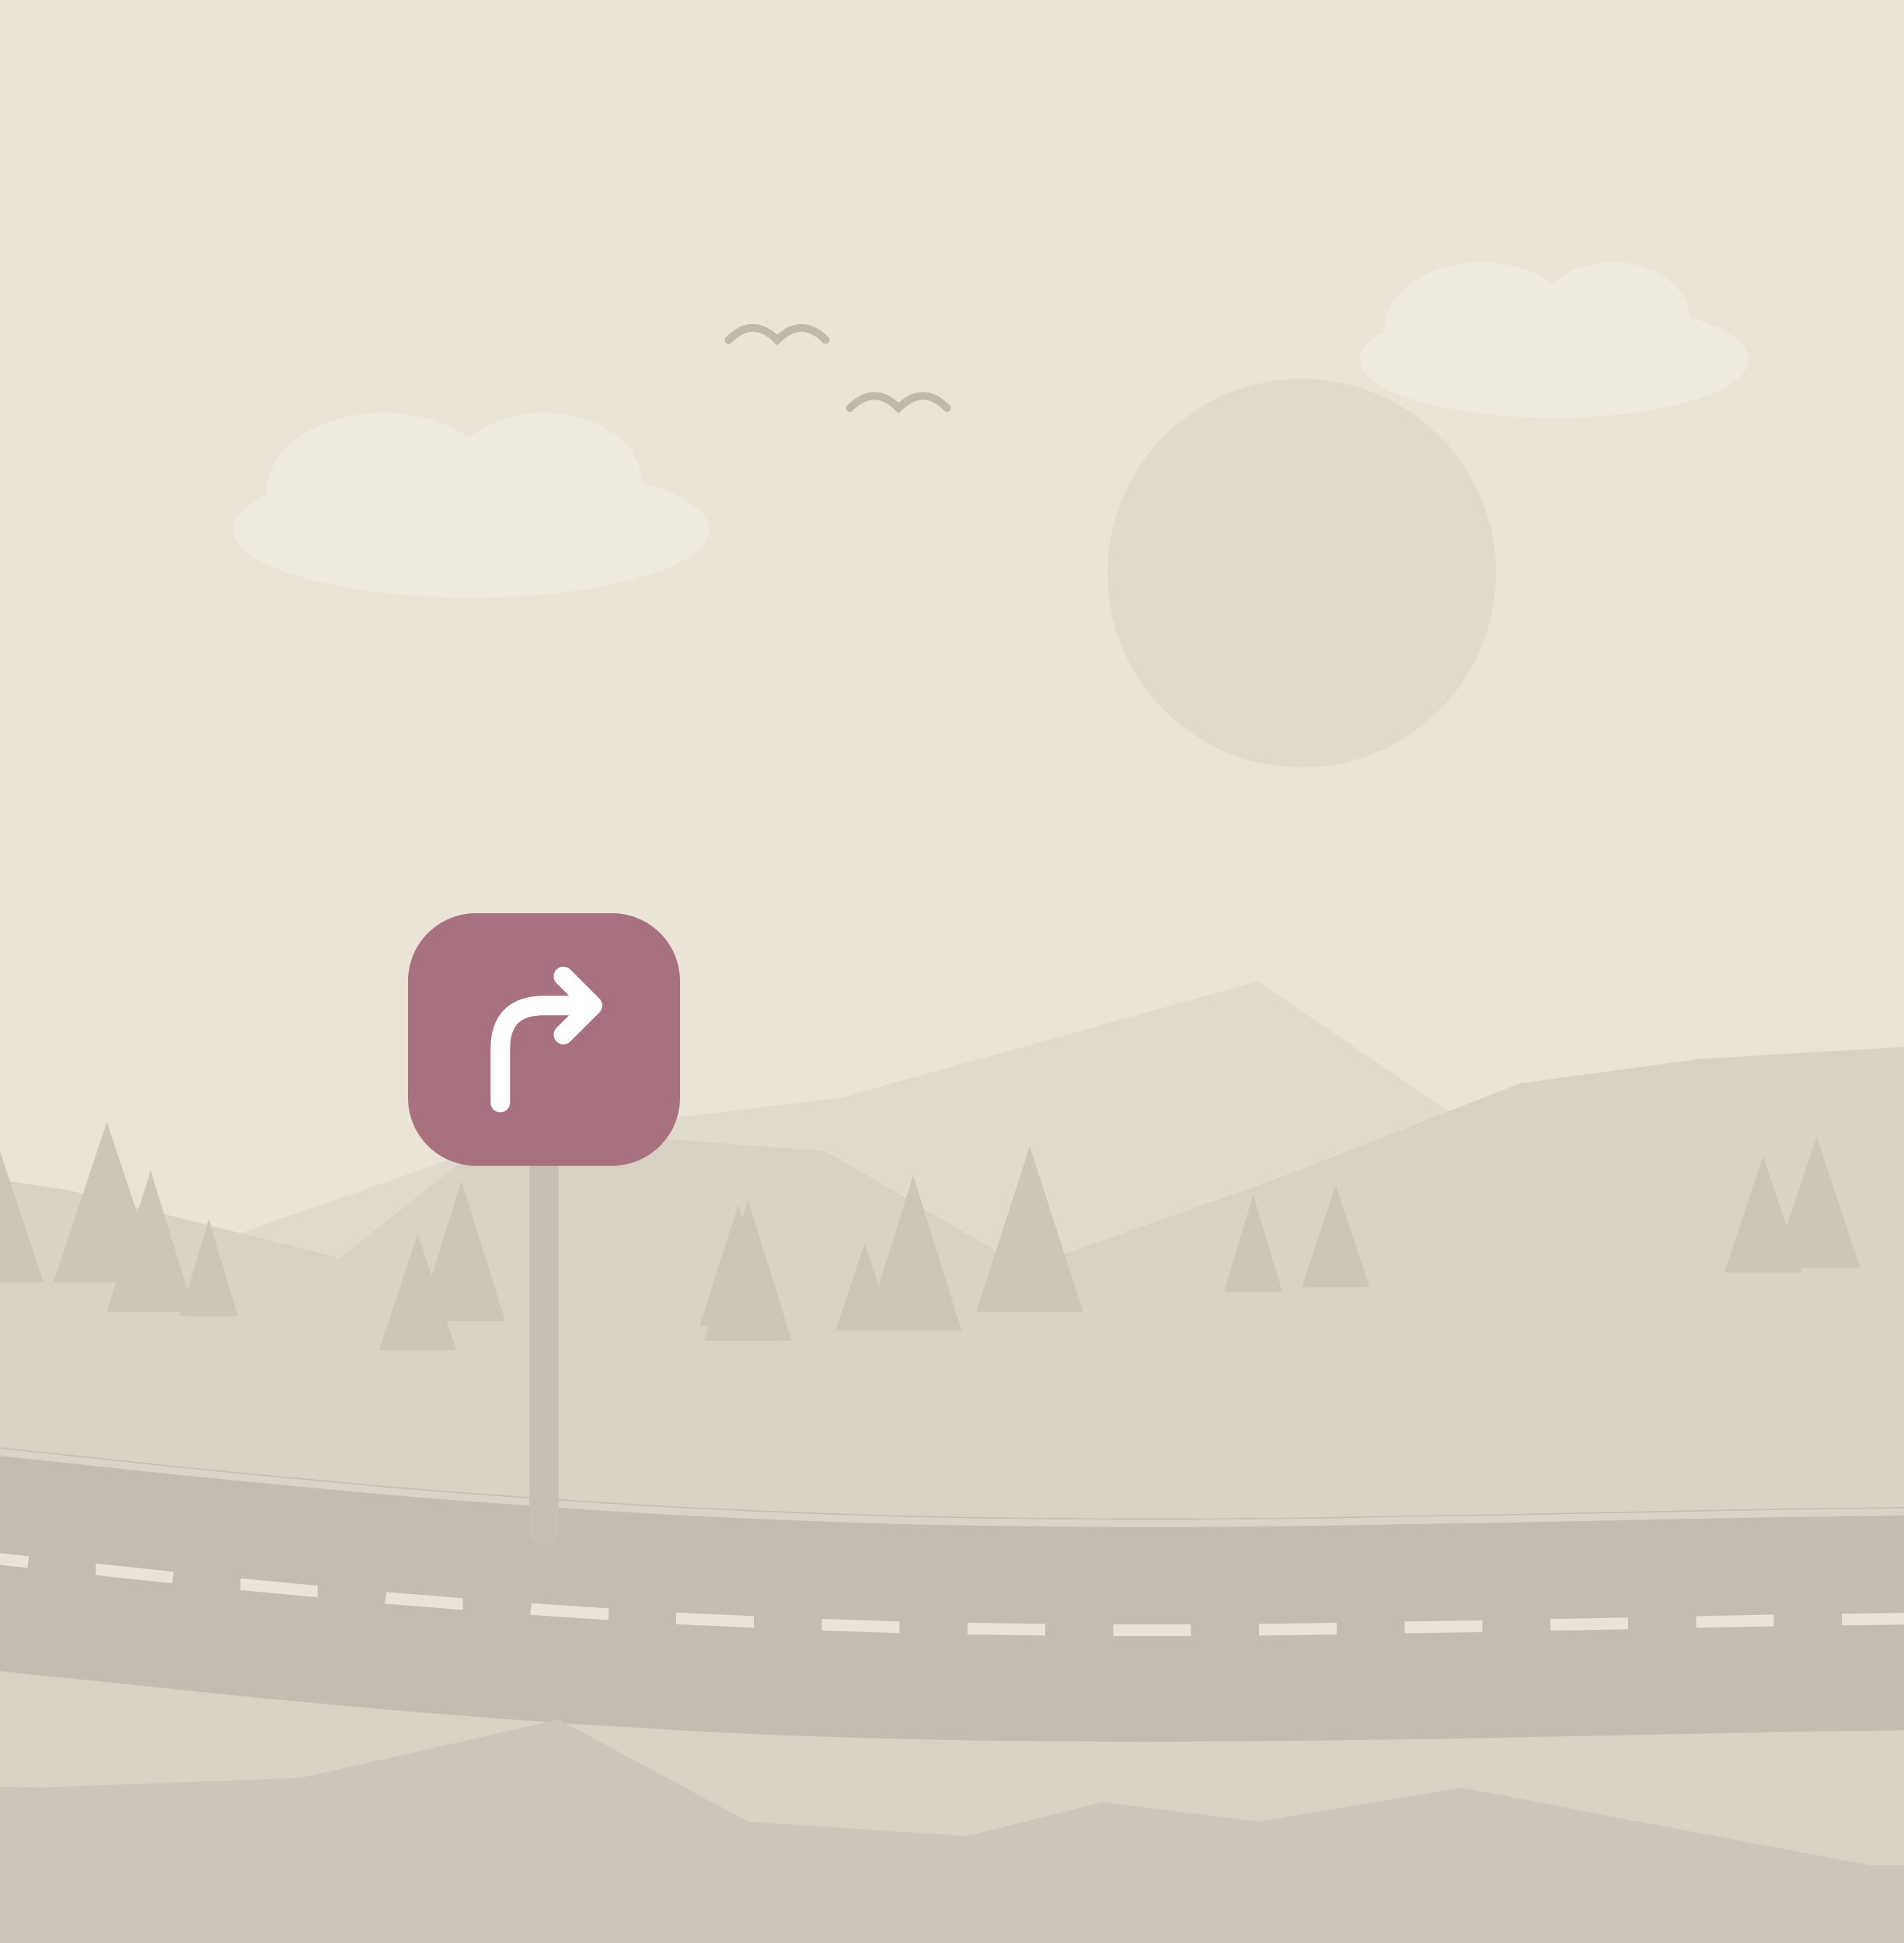
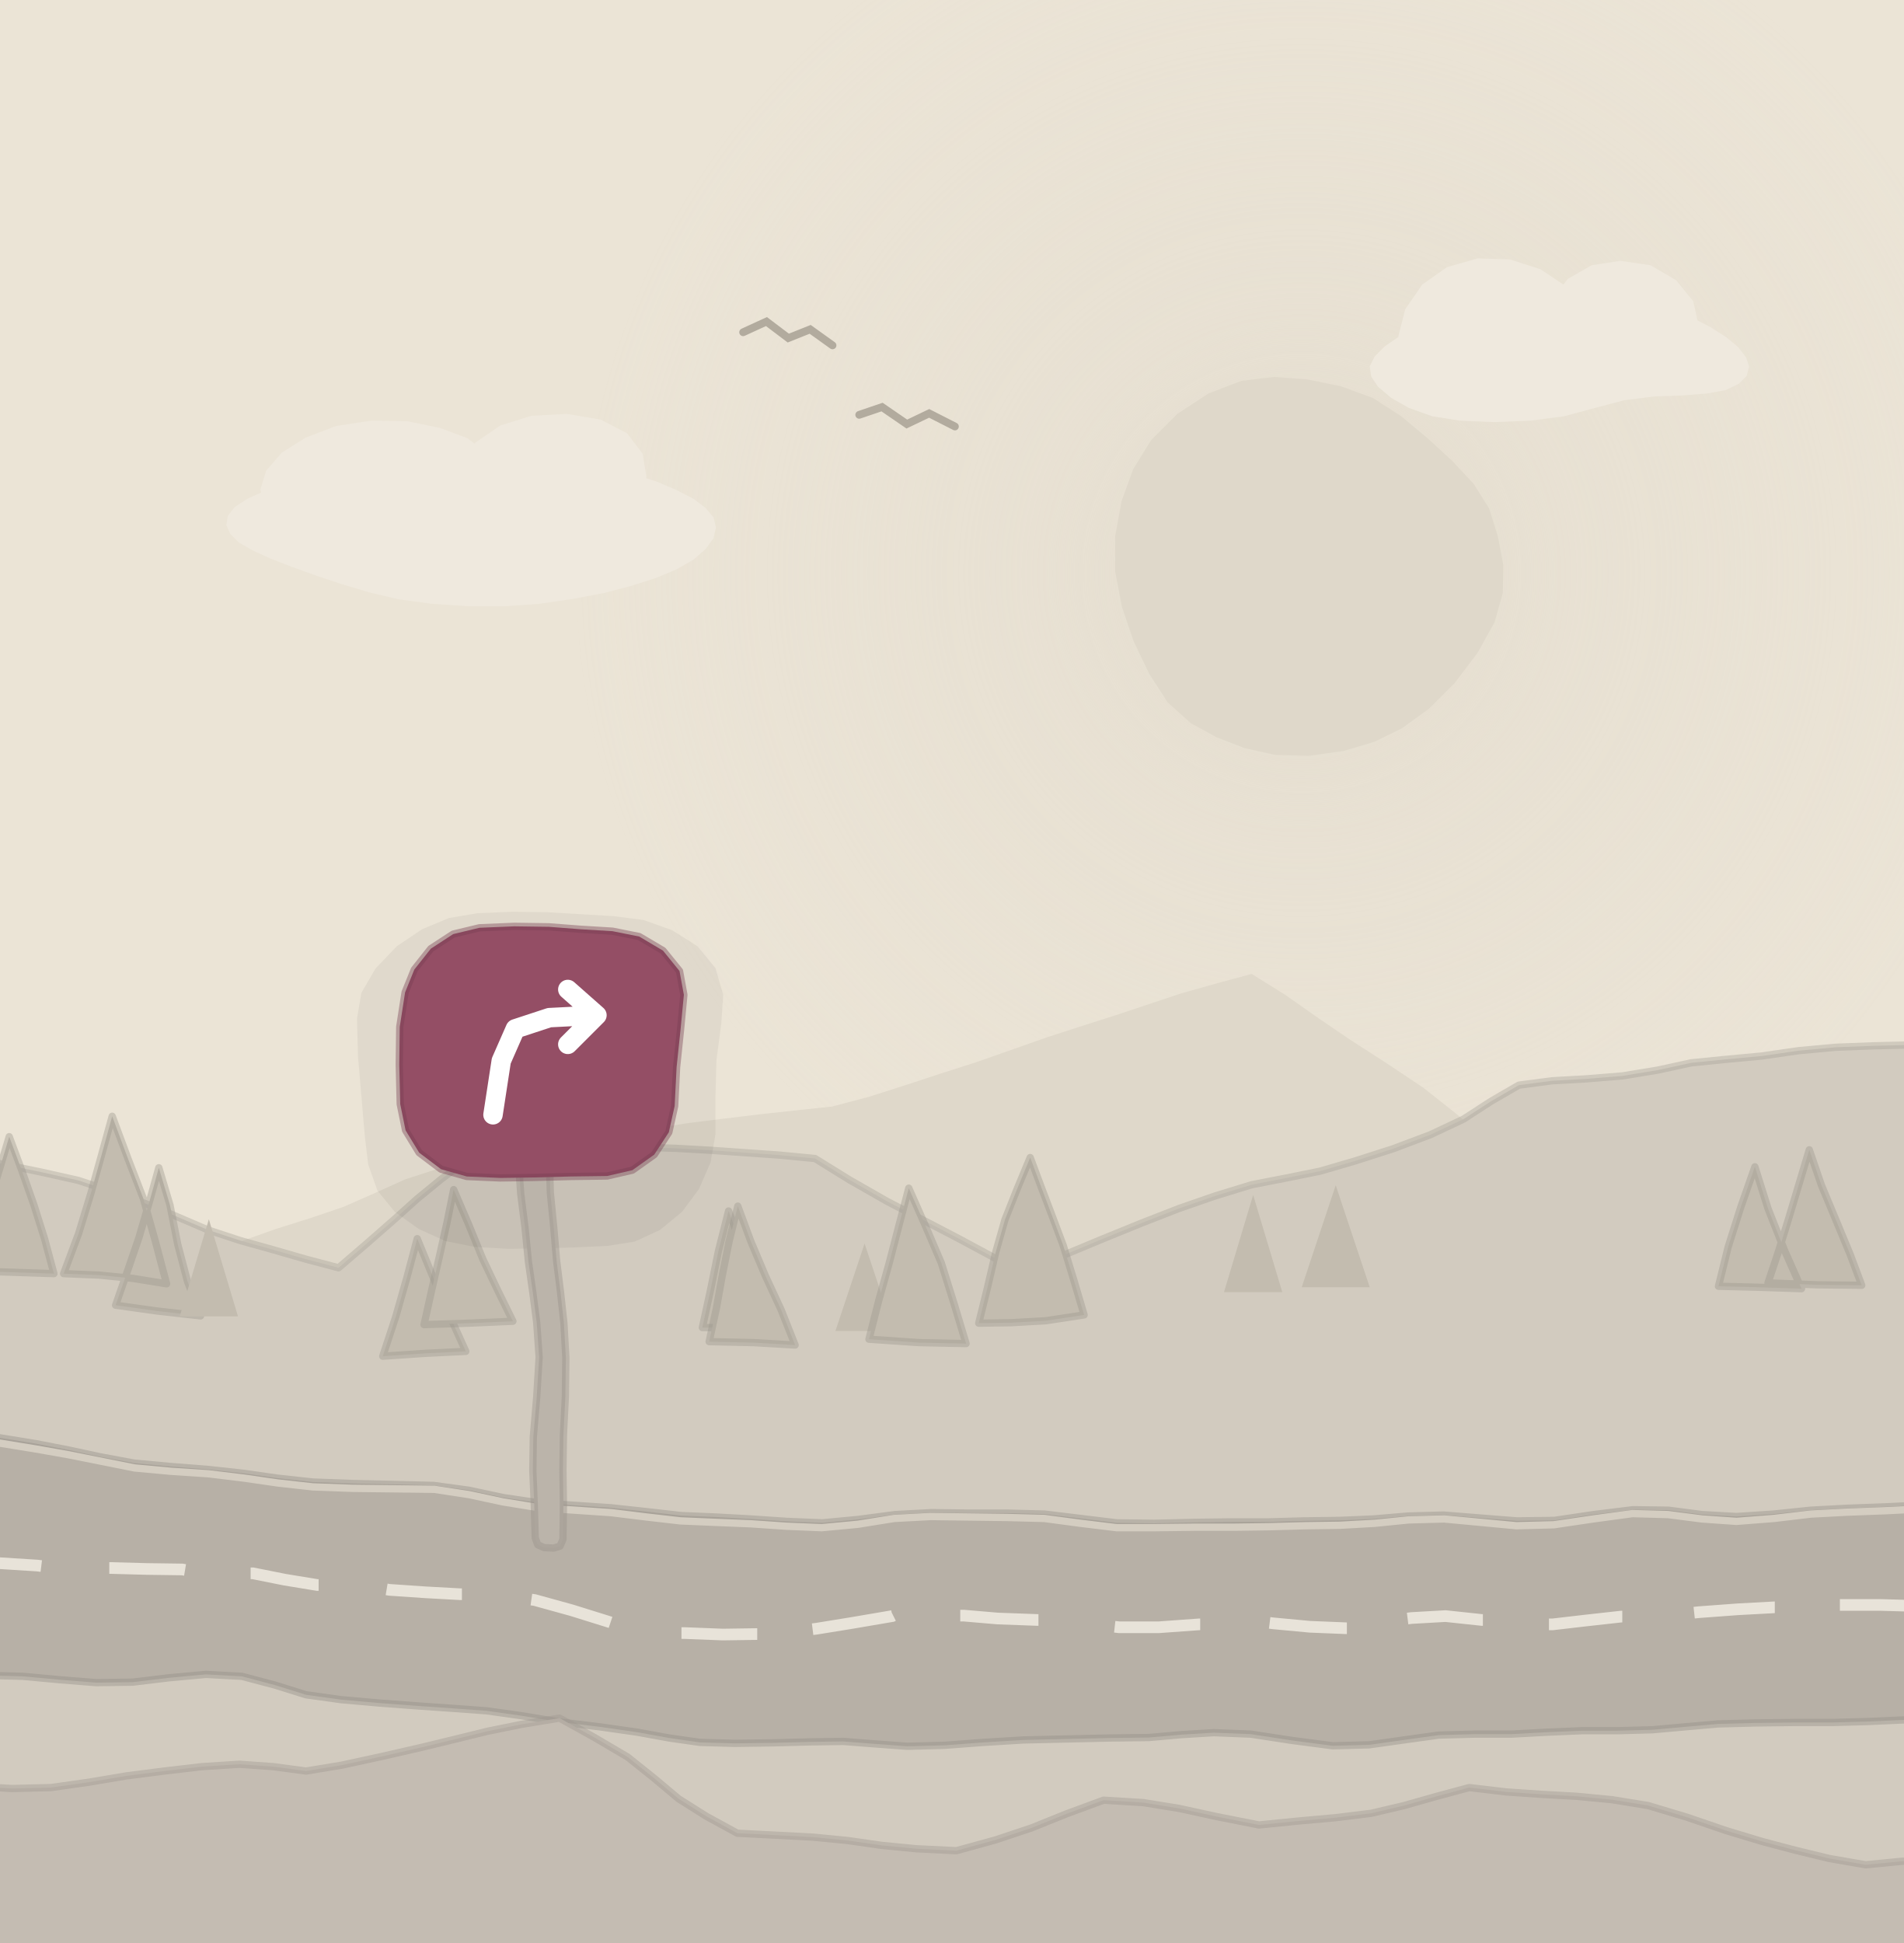
<svg xmlns="http://www.w3.org/2000/svg" viewBox="0 0 392 400">
+   <defs>
+     <radialGradient id="g1" gradientUnits="userSpaceOnUse" cx="268.0" cy="118.0" r="150.0">
+       <stop offset="0" stop-color="#E2DBCD" stop-opacity="0.90" />
+       <stop offset="0.35" stop-color="#E2DBCD" stop-opacity="0.35" />
+       <stop offset="1" stop-color="#E2DBCD" stop-opacity="0.00" />
+     </radialGradient>
+   </defs>
  <g>
    <path d="M0 0H1950V400H0Z" fill="#EBE4D6" />
-     <path d="M48 109A49 14 0 1 0 146 109A49 14 0 1 0 48 109ZM55 101A24 16 0 1 0 103 101A24 16 0 1 0 55 101ZM92 99A20 14 0 1 0 132 99A20 14 0 1 0 92 99ZM280 74A40 12 0 1 0 360 74A40 12 0 1 0 280 74ZM285 68A20 14 0 1 0 325 68A20 14 0 1 0 285 68ZM316 66A16 12 0 1 0 348 66A16 12 0 1 0 316 66Z" fill="#EFEADF" />
-     <path d="M-12 240.3L49 254L106 234L173 226L259 202L303 232L369 236L404 226.8L404 420L-12 420Z" fill="#E2DBCD" />
-     <path d="M-12 241.1L14 245L70 259L104 232L170 237L211 261L262 243L313 223L350 218L404 214.8L404 420L-12 420Z" fill="#D8D1C4" />
-     <path d="M178 256L184 274H172ZM275 244L282 265H268ZM22 231L33 264H11ZM363 238L371 262H355ZM0 237L9 264H-9ZM86 254L94 278H78ZM152 248L160 273H144ZM31 241L40 270H22ZM374 234L383 261H365ZM212 236L223 270H201ZM258 246L264 266H252ZM95 243L104 272H86ZM188 242L198 274H178ZM43 251L49 271H37ZM154 247L163 276H145Z" fill="#CCC5B8" />
-     <path d="M150 70q5-5 10 0q5-5 10 0M175 84q5-5 10 0q5-5 10 0" fill="none" stroke="#BFB8AB" stroke-width="1.6" stroke-linecap="round" />
-     <path d="M-12 296.7L-10 296.9L5 298.5L20 300.1L35 301.7L50 303.2L65 304.6L80 306L95 307.2L110 308.3L125 309.3L140 310.2L155 310.9L170 311.5L185 312L200 312.3L215 312.5L230 312.6L245 312.6L260 312.5L275 312.3L290 312L305 311.8L320 311.5L335 311.2L350 310.9L365 310.6L380 310.4L395 310.2L404 310.1L404 356.1L400 356.1L385 356.3L370 356.5L355 356.8L340 357.1L325 357.4L310 357.7L295 358L280 358.2L265 358.4L250 358.5L235 358.6L220 358.5L205 358.4L190 358.1L175 357.7L160 357.2L145 356.5L130 355.6L115 354.7L100 353.6L85 352.4L70 351.1L55 349.7L40 348.2L25 346.6L10 345.1L-5 343.5L-12 342.8Z" fill="#C3BCB1" />
-     <path d="M-25 296.4L-10 297.9L5 299.5L20 301.1L35 302.7L50 304.2L65 305.6L80 307L95 308.2L110 309.3L125 310.3L140 311.2L155 311.9L170 312.5L185 313L200 313.3L215 313.5L230 313.6L245 313.6L260 313.5L275 313.3L290 313L305 312.8L320 312.5L335 312.2L350 311.9L365 311.6L380 311.4L395 311.2L410 311" fill="none" stroke="#D9D2C6" stroke-width="1.5" />
-     <path d="M-10.2 319.9L-10 319.9L5 321.5L5.8 321.6M19.7 323.1L20 323.1L35 324.7L35.6 324.8M49.5 326.2L50 326.2L65 327.6L65.4 327.6M79.4 328.9L80 329L95 330.2L95.3 330.2M109.3 331.2L110 331.3L125 332.3L125.3 332.3M139.2 333.2L140 333.2L155 333.9L155.2 333.9M169.2 334.5L170 334.5L185 335L185.2 335M199.2 335.3L200 335.3L215 335.5L215.2 335.5M229.2 335.6L230 335.6L245 335.6L245.2 335.6M259.2 335.5L260 335.5L275 335.3L275.2 335.3M289.2 335L290 335L305 334.8L305.2 334.8M319.2 334.5L320 334.5L335 334.2L335.2 334.2M349.2 333.9L350 333.9L365 333.6L365.2 333.6M379.2 333.4L380 333.4L395 333.2L395.2 333.2" fill="none" stroke="#E9E3D8" stroke-width="2.4" />
-     <path d="M228 118A40 40 0 1 0 308 118A40 40 0 1 0 228 118Z" fill="#E2DBCD" />
+     <path d="M118.3 118.8L118.9 127.1L119.4 134.6L120 141.2L121.1 147.5L122.8 154.1L124.7 161.2L126.9 168.5L129.5 175.3L132 181.9L134.4 188.4L137.7 194.5L141.5 200.1L144.9 205.6L147.8 211.1L151.2 216.3L155.7 221.3L160.4 226L165.1 230.4L170.1 234.9L175.8 239.7L181.9 244.2L188.4 248L194.7 251.3L200.8 254.1L206.9 256.4L213.6 258.5L220.7 260.3L228 261.8L234.9 263.2L241.4 264.5L247.8 265.6L254.3 266.7L261.3 267.8L268.5 268.8L275.5 269.2L282.1 269L288.5 268.1L295.2 267.1L302.2 265.8L309.3 264.1L316.2 262L322.4 259.9L327.9 257.7L333.4 255L339.3 251.9L345.1 248.3L351 244.1L356.8 239.7L362.2 235.3L367.3 230.7L372.1 225.2L376.6 219L381 212.8L385.6 206.9L389.9 200.8L394.1 194.4L398 188.2L401.8 182.4L405.3 176.8L408.5 171.1L411.1 165.4L413.2 159.9L415 154.1L416.6 147.6L417.9 140.3L418.4 133.1L418.4 126.2L418.3 119.2L417.7 112.2L416.7 105.8L415.7 99.8L414.8 93.4L413.8 86.1L412.4 78.6L410.4 71.4L408.1 64.5L405.5 57.8L402.5 51.4L399 45.5L394.6 39.9L390 34.2L385.6 28.2L381.3 22.2L376.5 16.2L371.6 10.3L367.2 4.6L362.9 -0.7L358 -4.9L352.6 -8.5L347.4 -12.6L342.2 -17L336.5 -20.2L329.9 -22L322.9 -23.3L316.2 -25.1L309.3 -27.2L302 -28.8L294.7 -29.9L287.9 -31.2L281.3 -32.7L274.4 -33.3L267.5 -32.8L260.7 -31.9L253.8 -30.7L246.6 -29.1L239.1 -27.1L232 -25.3L225.3 -24.1L218.9 -23.2L212.8 -22L206.5 -20L200.3 -17.8L194.4 -15.4L189.1 -12.3L183.8 -7.9L178.1 -2.7L172.4 2.7L167.5 7.9L163.1 13L158.5 17.7L153.7 22.2L149.5 26.9L146 31.7L142.6 37.1L139.1 43L136.1 49.3L133.3 55.8L130.6 62.4L127.9 69.4L125.7 76.2L123.8 83.1L122 90.1L120.4 96.8L119 103.6L118.2 110.8L118.3 118.8Z" fill="url(#g1)" />
+     <path d="M46.6 108.1L47.4 109.9L49.2 111.7L52 113.3L55.7 115L60.1 116.7L65.1 118.5L70.5 120.3L76.2 122L82.2 123.4L88.9 124.3L96.4 124.8L104 124.8L111.1 124.3L117.9 123.3L124.3 122.1L130 120.6L135 119L139.3 117.2L142.8 115.2L145.3 113L146.9 110.8L147.4 108.6L146.9 106.5L145.3 104.6L142.8 102.7L139.3 100.9L135.1 99.1L130.3 97.6L124.7 96.6L118.2 95.9L111.3 95.6L104.5 95.4L97.9 95.8L91.1 96.3L83.9 96.6L76.9 97.1L70.3 97.7L64.3 98.6L58.9 99.7L54.4 101.1L50.9 102.7L48.3 104.4L46.9 106.2L46.6 108.1ZM53.6 100.8L54.7 104.7L58.1 108.4L63.1 111.8L69 114.7L75.2 116.6L81.6 117.2L88.1 116.1L94.1 113.4L98.8 109.6L101.9 105.2L103.2 100.9L102.6 96.8L100.2 93.2L96.2 90.2L90.6 88.1L83.8 86.7L76.4 86.6L69.2 87.7L62.9 90.1L58 93.2L54.8 96.9L53.6 100.8ZM92.6 99.6L93.3 103.9L96.4 107.9L101.6 111L108.1 112.8L115.4 112.7L122.3 110.9L127.8 107.5L131.5 103L133.1 98.2L132.3 93.4L129.1 89.2L123.7 86.4L116.7 85.2L109.4 85.6L103 87.6L97.9 91.1L94.3 95.3L92.6 99.6ZM282 75.4L282.3 77.5L283.7 79.6L286.4 81.9L290.1 84L294.9 85.7L300.6 86.6L307.6 86.9L315.1 86.6L322 85.7L328.3 84L334.4 82.4L340.7 81.6L346.6 81.4L351.5 81L355.3 80.3L358 79L359.6 77.4L360.1 75.5L359.5 73.6L357.9 71.5L355.4 69.4L351.9 67.2L347.6 65L342.3 63.2L336 62.3L329.2 62.1L322.3 62.2L315.4 62.4L309 63L303 64L297.3 65.3L292.4 67.1L288.3 69.1L285.1 71.3L283 73.4L282 75.4ZM287.9 69.2L288.6 74.3L291.3 78.9L296.1 82.3L302.6 83.7L310.2 83L317.1 80.6L322.4 76.8L325.8 72.4L327.2 67.8L326.1 63.3L322.5 59L317.1 55.4L310.8 53.4L304.2 53.2L297.9 55L292.8 58.6L289.3 63.7L287.9 69.2ZM318.3 66.4L319.4 70.9L322.7 74.3L327.7 76.1L333.5 76.1L339.6 75L344.9 73.3L348.3 70.4L349.6 66.5L348.6 62L345.1 57.7L339.8 54.6L333.6 53.7L327.7 54.6L322.8 57.4L319.5 61.6L318.3 66.4Z" fill="#EFE9DE" />
+     <path d="M-12 236.1L-11.3 236.2L-3.9 238.3L3.3 240.4L10.2 242.3L17 244.3L23.8 246.5L30.5 248.7L36.7 251.3L42.9 253.7L49.5 255.6L56.8 253L63.8 250.8L70.6 248.5L77.2 245.6L83.4 242.8L89.9 240.7L96.8 238.8L103.8 236.5L111.5 235.5L119.8 234.6L127.7 233.5L134.8 232.3L141.7 231.2L149 230.3L156.4 229.4L163.8 228.6L171.3 227.8L178.9 225.8L186.4 223.4L193.7 221L200.9 218.7L208.3 216.1L215.7 213.5L222.8 211.2L229.7 209L236.6 206.7L243.2 204.5L250.3 202.5L257.7 200.5L264.6 204.8L271 209.3L277.9 214L285.5 218.9L293 223.9L299.7 229.2L305.2 233.9L310.7 233.7L316.9 234.2L323.5 235.4L330.4 236.6L337.7 237.2L345.3 237.2L352.8 237L360.1 237.5L367.4 238.5L374.5 236.9L381.3 235L387.9 233L395.2 230.8L403.2 228.4L404 228.1L404 417.6L404 417.6L397.1 417.5L389.5 418.1L381.9 418.7L374.9 419.3L368 420.3L360.9 421.3L353 421.9L344.9 421.8L337.3 421.7L330.7 422L324.8 422.9L318.7 423.4L311.9 423.4L304.5 423.4L297.4 423.3L290.6 422.9L283.2 422L275.5 421.4L267.9 421.2L260.7 421L253.2 420.8L245.1 421.2L237.1 422.1L229.7 422.6L223.1 422.7L216.8 422.9L210.2 423.1L203.1 423.1L195.6 423.2L188.3 423.3L181.6 422.7L175.2 421.6L168.7 420.9L162.2 421.2L155.9 421.9L149.3 422.2L142.3 421.6L135.5 420.3L128.8 419.3L121.8 418.9L114.5 418.5L107.5 418.1L101 418.1L94.4 418.7L87.4 419.3L80.1 420L72.7 420.8L65.3 421.6L58 422.2L51 422.4L44 422.4L37 422.1L30 421.6L23.5 421L17.2 420.1L10.8 419.3L4.2 418.9L-2.5 419L-9.2 419L-12 418.9Z" fill="#DFD8CA" />
+     <path d="M-13.5 236.9L-7.5 237.9L0.7 239.7L8.5 241.3L16.1 243L23.1 245.3L30 247.8L36.5 250.5L42.8 253.2L49.5 255.4L56.3 257.3L62.9 259.2L69.7 261L75.4 256.1L81 251.2L85.9 246.8L90.9 242.7L96.3 238.7L101.9 234.5L109.2 235L117.3 235.5L125.3 235.9L132.3 236.2L139.1 236.4L146.2 236.8L153.4 237.3L160.5 237.8L167.8 238.5L174.9 242.9L182.6 247.3L190.3 251.3L197.4 255L203.9 258.5L210.6 262.2L218.5 258.6L226.9 255.1L235 251.8L242.7 248.8L250.2 246.2L257.7 243.9L264.9 242.5L271.8 241.1L279 239L286.8 236.5L294.5 233.6L301.3 230.4L307 226.7L312.7 223.4L319.5 222.5L326.6 222.1L334 221.5L341.3 220.3L348.2 218.8L355.2 218.1L362.7 217.4L370.3 216.3L377.9 215.6L385.7 215.3L394.2 215.1L402.9 214.5L405.5 214.4L405.5 417.9L404 417.6L397.1 417.5L389.5 418.1L381.9 418.7L374.9 419.3L368 420.3L360.9 421.3L353 421.9L344.9 421.8L337.3 421.7L330.7 422L324.8 422.9L318.7 423.4L311.9 423.4L304.5 423.4L297.4 423.3L290.6 422.9L283.2 422L275.5 421.4L267.9 421.2L260.7 421L253.2 420.8L245.1 421.2L237.1 422.1L229.7 422.6L223.1 422.7L216.8 422.9L210.2 423.1L203.1 423.1L195.6 423.2L188.3 423.3L181.6 422.7L175.2 421.6L168.7 420.9L162.2 421.2L155.9 421.9L149.3 422.2L142.3 421.6L135.5 420.3L128.8 419.3L121.8 418.9L114.5 418.5L107.5 418.1L101 418.1L94.4 418.7L87.4 419.3L80.1 420L72.7 420.8L65.3 421.6L58 422.2L51 422.4L44 422.4L37 422.1L30 421.6L23.5 421L17.2 420.1L10.8 419.3L4.2 418.9L-2.5 419L-9.2 419L-13.5 418.9Z" fill="#D2CBBF" stroke="#A8A299" stroke-width="1.5" stroke-linejoin="round" stroke-opacity="0.4" />
+     <path d="M178 256L184 274H172ZM275 244L282 265H268Z" fill="#C3BCAF" />
+     <path d="M23.1 229.8L26.3 238.4L29.5 246.7L32 255.6L34.3 264.3L27.5 263.2L20.4 262.5L13.1 262.2L16.2 253.9L18.7 245.7L20.9 237.8ZM361.3 240.2L364 248.8L367.4 257.4L370.9 265.3L361.9 265L353.8 264.8L355.8 256.7L358.4 248.5ZM1.9 234L4.5 241L7 248.1L9.2 255.1L11.1 262.2L2.1 261.9L-7.3 261.6L-4.6 254.3L-2.2 247.5L-0.1 240.7ZM85.9 255L89.1 262.8L92.5 270.7L95.9 278.2L87.7 278.6L78.8 279.2L81.5 271L83.8 262.9ZM150 249.3L153.2 257.7L156.9 265.6L160.6 273.7L152.9 273.3L144.6 273.3L146.3 265.5L147.9 257.6ZM32.7 240.4L35 248.1L36.6 256.2L38.6 263.8L41.3 270.9L32.4 269.9L23.8 268.7L26.2 261.8L28.6 254.8L30.7 247.6ZM372.5 236.7L375 244L378 251.2L380.9 258.2L383.3 264.6L374.2 264.5L364 264.1L366.2 257.5L368.3 250.7L370.4 243.7ZM212.1 238.3L214.3 244.2L216.5 250L218.9 256.4L221.1 263.6L223.2 270.7L215.3 271.9L208.2 272.3L201.5 272.4L203.3 265.1L205 257.8L206.9 251.1L209.4 244.8Z" fill="#C3BCAF" stroke="#9C968C" stroke-width="1.5" stroke-linejoin="round" stroke-opacity="0.4" />
+     <path d="M258 246L264 266H252Z" fill="#C3BCAF" />
+     <path d="M93.4 244.9L96.5 252.1L99.4 259.2L102.5 265.7L105.6 272L96.5 272.4L87.3 272.7L88.9 265.5L90.5 258.5L92 251.8ZM187.1 244.6L190.5 252.3L193.8 260L196.4 268.3L198.9 276.6L189.2 276.4L178.9 275.7L180.9 267.8L183.1 259.9L185.1 252.2Z" fill="#C3BCAF" stroke="#9C968C" stroke-width="1.5" stroke-linejoin="round" stroke-opacity="0.4" />
+     <path d="M43 251L49 271H37Z" fill="#C3BCAF" />
+     <path d="M151.9 248.3L154.6 255.6L157.6 262.7L160.8 269.6L163.7 276.9L155.1 276.4L146 276.2L147.5 269.3L148.7 262.6L150.1 255.6Z" fill="#C3BCAF" stroke="#9C968C" stroke-width="1.5" stroke-linejoin="round" stroke-opacity="0.4" />
+     <path d="M153 68.4L157.8 66.2L162.3 69.6L166.8 67.8L171.4 71.1M176.9 85.4L181.6 83.8L186.7 87.3L191.3 85.1L196.6 87.8" fill="none" stroke="#B2AB9E" stroke-width="1.6" stroke-linecap="round" />
+     <path d="M-13.5 293.8L-7.7 294.5L0 296L7.4 297.2L14.1 298.5L20.6 299.9L27.6 301.2L35.1 301.9L42.8 302.5L50.1 303.3L57.1 304.3L64.4 305.1L72.5 305.4L81.2 305.6L89.3 305.8L96.6 306.8L103.6 308.3L111 309.4L118.4 309.9L125.8 310.4L133.2 311.2L140.2 312L147.3 312.3L154.6 312.7L162 313.2L169.3 313.5L176.7 312.8L184.3 311.8L191.8 311.4L199.5 311.5L207.4 311.5L215.1 311.7L222.5 312.6L229.9 313.5L237.6 313.6L246 313.4L254.1 313.3L261.3 313.3L268.5 313.1L275.8 313L282.8 312.7L289.9 312.1L297.2 311.9L304.7 312.5L312.3 313.1L320 313L328.1 311.8L336.2 310.8L343.5 310.9L350.4 311.8L357.5 312.2L365.1 311.7L372.8 310.9L380.3 310.5L388.4 310.2L396.5 309.8L403.9 309.6L405.5 309.6L405.5 354.4L405.2 354.4L398.1 353.9L391.3 354.1L384.7 354.4L377.4 354.6L369.4 354.6L361.3 354.7L353.7 354.9L346.9 355.5L340.2 356.1L332.8 356.3L325.6 356.3L318.5 356.6L311.2 357L303.6 357L296.2 357.2L289 358.2L281.9 359.2L274.4 359.4L266 358.3L257.5 357L249.9 356.7L243.3 357.1L236.5 357.7L228.4 357.8L219.4 358L210.7 358.2L202.5 358.7L194.5 359.3L186.8 359.5L180 359L173.6 358.5L166.6 358.6L158.9 358.8L151.2 358.9L144.1 358.7L137.8 357.8L131.2 356.6L123.5 355.5L115.2 354.5L107.3 353.2L100.2 352.2L93.3 351.7L86.1 351.2L78.1 350.6L70.2 349.9L63 348.9L56.6 346.9L49.8 345.1L42.4 344.7L34.8 345.4L27.3 346.3L19.8 346.4L12.3 345.8L4.7 345.1L-2.6 344.9L-10.2 344.4L-13.5 343.8Z" fill="#B7B0A6" stroke="#928D85" stroke-width="1.5" stroke-linejoin="round" stroke-opacity="0.4" />
+     <path d="M-15.7 294.6L-7.7 295.6L0 297.1L7.4 298.3L14.2 299.5L20.7 300.8L27.7 302.2L35.3 302.9L42.9 303.4L50.3 304.3L57.2 305.3L64.4 306.1L72.6 306.4L81.3 306.5L89.4 306.6L96.6 307.7L103.6 309.2L111 310.4L118.4 310.9L125.8 311.4L133.1 312.3L140.1 313.1L147.2 313.4L154.6 313.7L161.9 314.2L169.2 314.5L176.6 313.8L184.1 312.6L191.6 312.2L199.3 312.3L207.3 312.4L215 312.6L222.5 313.6L229.9 314.5L237.7 314.5L246.1 314.4L254.2 314.4L261.4 314.3L268.7 314.1L275.9 314L283 313.6L290 312.9L297.3 312.7L304.8 313.4L312.2 314.1L319.9 313.9L328 312.7L336.1 311.6L343.4 311.8L350.4 312.7L357.5 313.2L365.2 312.6L372.8 311.7L380.4 311.3L388.4 311L396.4 310.6L403.8 310.5L410.1 310.4" fill="none" stroke="#D4CDC1" stroke-width="1.5" />
+     <path d="M-9.3 321.3L-9 321.3L-0.2 321.8L7.7 322.3L8.5 322.4M22.5 322.8L22.8 322.8L30.2 323L37.5 323.1L38.1 323.2M51.6 323.9L52.1 323.9L58.6 325.2L65.3 326.3L65.6 326.3M79.6 327.2L80.2 327.3L87.5 327.8L94.8 328.2L95.1 328.2M109.4 329.3L110.1 329.4L117.7 331.5L125.4 333.9L125.7 334M140.3 336.2L141.1 336.2L148.8 336.5L155.8 336.4L155.9 336.4M167.3 335.4L168.1 335.3L175.5 334.1L183.7 332.7L183.9 332.6M197.7 332.6L198.4 332.6L205.4 333.2L213.6 333.5L213.8 333.5M229.5 334.9L230.4 335L238.6 335L246.9 334.4L247.1 334.4M261.4 334.1L262.2 334.2L269.7 334.9L277.1 335.2L277.3 335.2M289.8 333.2L290.6 333.1L297.6 332.7L305.1 333.5L305.3 333.5M318.9 334.4L319.7 334.4L326.6 333.6L333.8 332.8L334 332.8M348.8 332L349.7 331.9L357.8 331.3L365.2 330.9L365.4 330.9M378.8 330.4L379.6 330.4L387 330.4L394 330.6L394.2 330.6" fill="none" stroke="#E8E3D9" stroke-width="2.4" />
+     <path d="M229.6 117.7L231 125L233.4 132L236.6 138.7L240.4 144.6L245.2 148.9L250.5 151.8L256.2 154L262.5 155.4L269.5 155.6L276.6 154.6L283 152.7L288.7 149.9L294.2 145.9L299.5 140.6L304.2 134.4L307.7 128.1L309.4 122.1L309.5 116.3L308.4 110.5L306.6 104.7L303.4 99.6L298.9 94.8L293.9 90.2L288.5 85.7L282.6 81.9L276 79.5L269.1 78.1L262.3 77.6L255.6 78.4L248.8 81L242.4 85.2L237 90.6L233.3 96.6L230.9 103.2L229.6 110.4L229.6 117.7Z" fill="#DFD8CA" />
    <g transform="translate(112 214)">
-       <path d="M-1 20H1A2 2 0 0 1 3 22V102A2 2 0 0 1 1 104H-1A2 2 0 0 1-3 102V22A2 2 0 0 1-1 20Z" fill="#C6BFB4" />
-       <path d="M-14-26H14A14 14 0 0 1 28-12V12A14 14 0 0 1 14 26H-14A14 14 0 0 1-28 12V-12A14 14 0 0 1-14-26Z" fill="#A8717F" />
-       <path d="M-9 13V2Q-9-7 0-7H10M4-13L10-7L4-1" fill="none" stroke="#FFFFFF" stroke-width="4" stroke-linecap="round" stroke-linejoin="round" />
+       <path d="M-13.1 -18.1L-5.9 -18.4L1.1 -18.2L7.4 -17.7L13.9 -17.2L19.9 -16.1L25.3 -13.3L28.6 -9L29.2 -3.6L28.3 3.8L27.8 11.7L27.6 19.6L26.2 25.3L23 30.2L18.3 33.5L12.7 34.8L5.7 35L-1.4 35.2L-8.3 35.4L-15.2 35L-21 33.5L-26 30L-29.2 25.1L-30.3 19.4L-30.6 11.3L-30.8 3.2L-30.5 -4.4L-28.5 -9.4L-24.4 -13.6L-19 -16.7L-13.1 -18.1ZM-13.2 -20.6L-6 -20.8L1.1 -20.7L7.4 -20.2L13.9 -19.8L21 -18.4L27.3 -15.1L31 -9.9L31.5 -3.5L30.4 4.1L30.1 11.8L29.9 19.6L28.4 26.1L24.6 31.8L19.2 35.7L12.7 37.2L5.8 37.4L-1.1 37.7L-8 37.8L-14.9 37.5L-21.7 35.6L-27.4 31.6L-31.2 26.1L-32.4 19.5L-32.8 11.4L-33.2 3.3L-33 -4.4L-30.9 -10.3L-26 -15.3L-20 -18.9L-13.2 -20.6ZM-13.3 -23L-6.1 -23.3L1 -23.2L7.5 -22.7L14.1 -22.3L20.5 -21.3L26.6 -18.7L31.4 -14.7L33.8 -9.4L33.7 -3.3L32.7 4.3L32.4 11.8L32.3 19.5L31.1 25.6L28.2 31.1L24 35.5L18.8 38.4L12.8 39.6L6 39.8L-0.8 40.1L-7.7 40.2L-14.6 39.9L-20.8 38.4L-26.5 35.4L-31 31.1L-33.6 25.7L-34.5 19.6L-35 11.5L-35.5 3.3L-35.5 -4.3L-34.1 -9.8L-30.3 -14.8L-25.2 -19L-19.6 -21.8L-13.3 -23ZM-13.7 -26L-6.5 -26.3L0.7 -26.2L7.5 -25.8L14.3 -25.4L20.5 -24.6L26.4 -22.5L31.6 -19.2L35.3 -14.7L36.9 -9.2L36.5 -3.3L35.5 4.3L35.3 11.9L35.3 19.5L34.3 25.3L31.9 30.8L28.4 35.5L23.9 39.2L18.7 41.6L13 42.5L6.3 42.8L-0.5 43L-7.3 43.1L-14.3 42.7L-20.3 41.5L-25.8 39L-30.7 35.5L-34.3 31.1L-36.2 25.7L-36.9 19.8L-37.6 11.6L-38.3 3.4L-38.5 -4.3L-37.6 -9.6L-34.7 -14.6L-30.3 -19.2L-25.1 -22.7L-19.6 -25L-13.7 -26Z" fill="#000000" fill-opacity="0.05" />
+       <path d="M-3.2 22.4L-1.1 22.4L0.5 23L1.1 24.4L1.3 31.5L2 38.6L2.6 45.6L3.4 52L4.1 58.4L4.5 65.5L4.4 73.5L4 81.4L3.9 88.6L4 95.8L3.9 102.9L3.3 104.3L2 104.7L0 104.6L-1.3 104L-1.8 102.6L-2 95.8L-2.3 88.8L-2.2 81.8L-1.5 73.6L-1 65.4L-1.5 58.3L-2.3 52.1L-3.2 45.8L-3.9 38.8L-4.8 31.7L-5.3 24.5L-4.7 23L-3.2 22.4Z" fill="#BBB4AA" stroke="#969088" stroke-width="1.5" stroke-linejoin="round" stroke-opacity="0.4" />
+       <path d="M-13.3 -23L-6.1 -23.3L1 -23.2L7.5 -22.7L14.1 -22.3L19.6 -21.2L24.5 -18.3L27.9 -14.1L28.8 -9.2L28.1 -1.9L27.3 5.7L26.9 13.7L25.7 19.1L22.7 23.7L18.2 26.9L13 28.1L5.5 28.2L-2.1 28.4L-9 28.5L-15.9 28.2L-21.2 26.7L-25.7 23.3L-28.5 18.7L-29.6 13.3L-29.8 5.2L-29.7 -2.6L-28.6 -9.7L-26.7 -14.4L-23.3 -18.7L-18.7 -21.7L-13.3 -23Z" fill="#944E65" stroke="#763E51" stroke-width="1.5" stroke-linejoin="round" stroke-opacity="0.4" />
+       <path d="M-10.5 15.5L-8.8 4.4L-5.9 -2.2L1.1 -4.5L10.9 -5M4.9 -10.3L10.9 -5L4.9 1" fill="none" stroke="#FFFFFF" stroke-width="4" stroke-linecap="round" stroke-linejoin="round" />
    </g>
-     <path d="M-12 367.6L8 368L62 366L115 354L154 375L199 378L227 371L259 375L301 368L332 374L385 384L404 384L404 420L-12 420Z" fill="#CDC5BA" />
+     <path d="M-13.5 367L-5.9 367.7L2.5 368.2L10.5 368L18.3 366.9L26 365.6L33.8 364.6L41.5 363.7L49.3 363.2L56.3 363.7L63 364.6L70.3 363.4L78.6 361.6L86.9 359.7L93.9 358L100.4 356.4L107.3 355L115.2 353.7L122.4 357.7L129.2 361.7L134.7 366.1L139.7 370.3L145.4 373.9L151.8 377.4L159.6 377.8L167.3 378.2L174.5 378.9L181.5 379.9L188.7 380.6L196.9 381L204.9 378.8L212.4 376.3L219.6 373.4L227.2 370.6L235.4 371.1L242.8 372.3L250.6 374L259.2 375.7L267.2 374.9L275 374.2L282.3 373.3L289.1 371.7L295.8 369.8L302.5 368L310.1 368.9L317.4 369.4L324.6 369.8L331.9 370.5L339.3 371.7L347.3 374.1L355.5 376.9L362.8 379.1L369.6 380.9L376.6 382.6L384.1 383.9L391.3 383.2L398.4 382.8L405.1 383.2L405.5 383.2L405.5 417.9L404 417.6L397.1 417.5L389.5 418.1L381.9 418.7L374.9 419.3L368 420.3L360.9 421.3L353 421.9L344.9 421.8L337.3 421.7L330.7 422L324.8 422.9L318.7 423.4L311.9 423.4L304.5 423.4L297.4 423.3L290.6 422.9L283.2 422L275.5 421.4L267.9 421.2L260.7 421L253.2 420.8L245.1 421.2L237.1 422.1L229.7 422.6L223.1 422.7L216.8 422.9L210.2 423.1L203.1 423.1L195.6 423.2L188.3 423.3L181.6 422.7L175.2 421.6L168.7 420.9L162.2 421.2L155.9 421.9L149.3 422.2L142.3 421.6L135.5 420.3L128.8 419.3L121.8 418.9L114.5 418.5L107.5 418.1L101 418.1L94.4 418.7L87.4 419.3L80.1 420L72.7 420.8L65.3 421.6L58 422.2L51 422.4L44 422.4L37 422.1L30 421.6L23.5 421L17.2 420.1L10.8 419.3L4.2 418.9L-2.5 419L-9.2 419L-13.5 418.9Z" fill="#C4BCB2" stroke="#9D968E" stroke-width="1.5" stroke-linejoin="round" stroke-opacity="0.4" />
  </g>
</svg>
